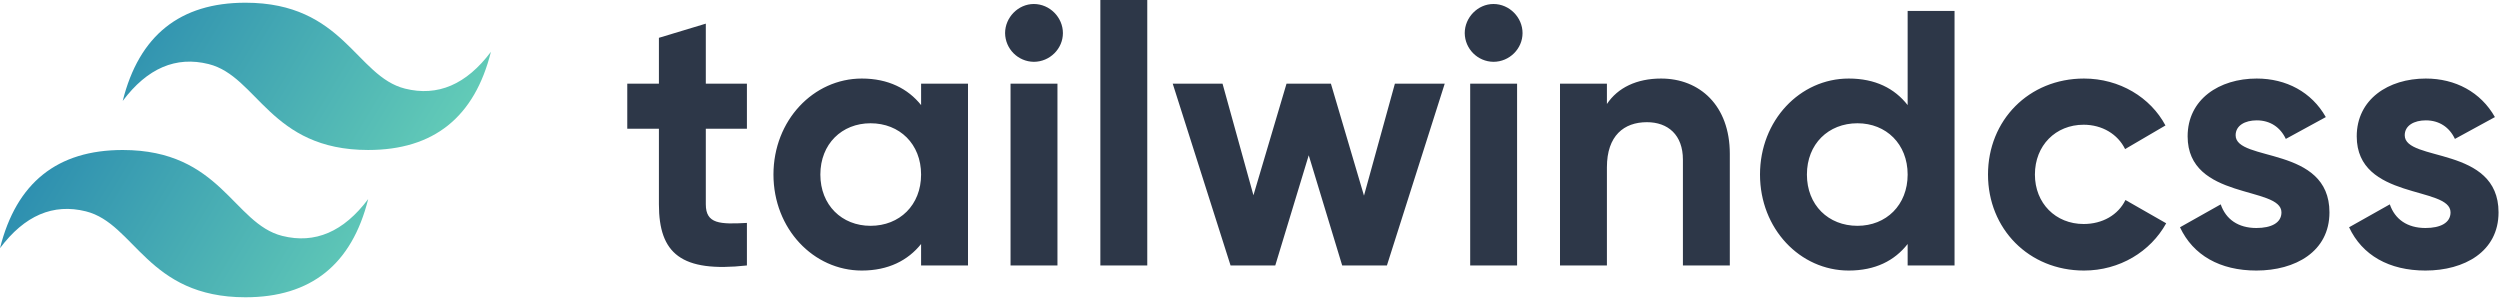
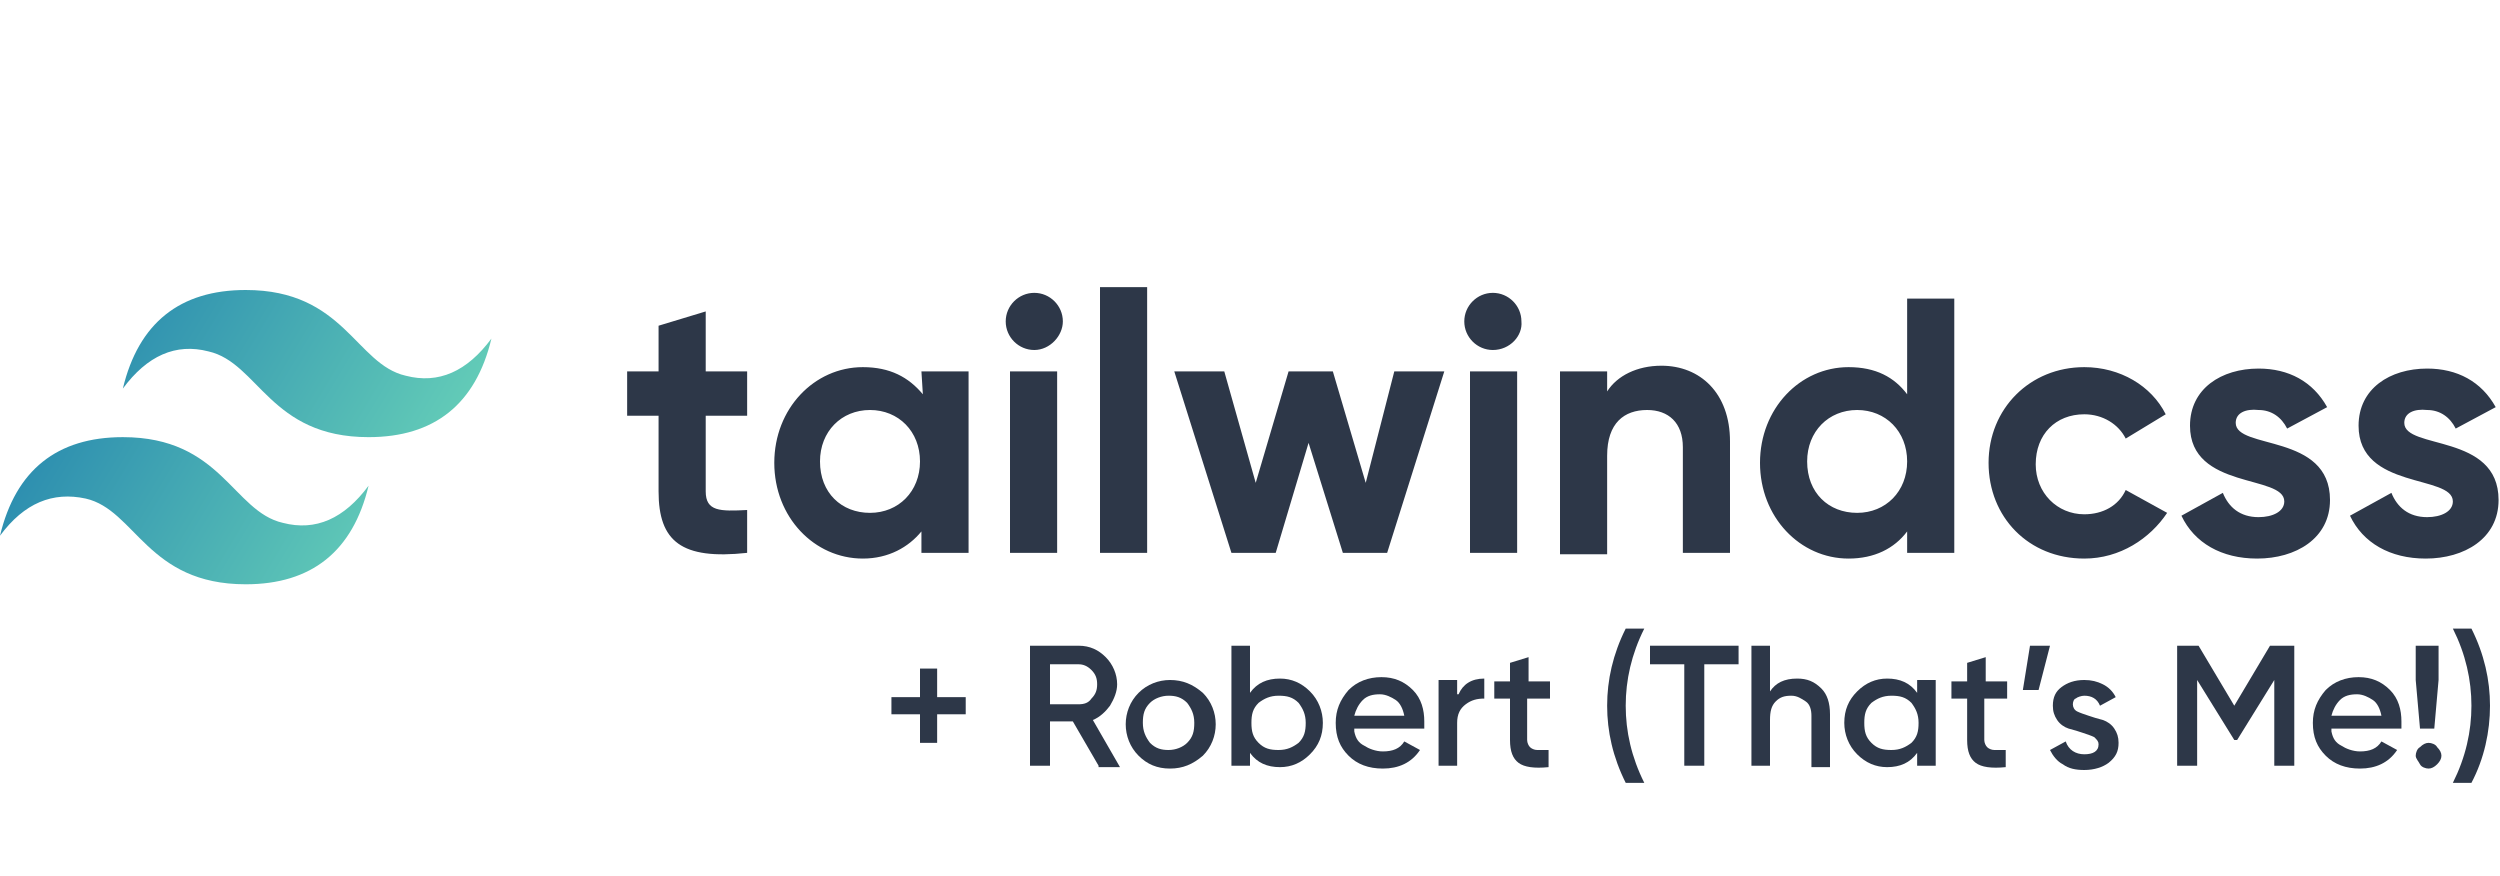
- <svg xmlns="http://www.w3.org/2000/svg" viewBox="0 0 175 21">
-   <path d="M52.284 9.01h-2.877v5.296c0 1.374.993 1.4 2.877 1.298v2.978c-4.608.509-6.16-.84-6.16-4.277V9.012h-2.215V5.855h2.215V2.647l3.283-.992v4.2h2.877V9.01zm12.192-3.155h3.284v12.727h-3.284V17.08c-.916 1.146-2.29 1.858-4.149 1.858-3.385 0-6.185-2.927-6.185-6.72 0-3.793 2.8-6.72 6.185-6.72 1.858 0 3.233.713 4.15 1.858V5.855zm-3.538 9.952c2.036 0 3.538-1.45 3.538-3.589 0-2.138-1.502-3.589-3.538-3.589-2.01 0-3.513 1.451-3.513 3.59 0 2.137 1.502 3.588 3.513 3.588zm11.43-11.48a2.032 2.032 0 0 1-2.012-2.01c0-1.095.917-2.037 2.011-2.037 1.12 0 2.037.942 2.037 2.036 0 1.095-.917 2.011-2.037 2.011zm-1.63 14.255V5.855h3.284v12.727h-3.284zm6.287 0V0h3.284v18.582h-3.284zM97.644 5.855h3.487l-4.047 12.727h-3.131l-2.342-7.713-2.342 7.713h-3.13L82.09 5.855h3.487l2.164 7.814 2.316-7.814h3.106l2.316 7.84 2.164-7.84zm6.898-1.528a2.032 2.032 0 0 1-2.011-2.01c0-1.095.916-2.037 2.011-2.037 1.12 0 2.036.942 2.036 2.036 0 1.095-.916 2.011-2.036 2.011zm-1.629 14.255V5.855h3.283v12.727h-3.283zm13.363-13.084c2.699 0 4.811 1.884 4.811 5.27v7.814h-3.283v-7.408c0-1.73-1.044-2.621-2.52-2.621-1.604 0-2.8.942-2.8 3.156v6.873H109.2V5.855h3.284V7.28c.763-1.145 2.087-1.782 3.792-1.782zM133.535.764h3.283v17.818h-3.283V17.08c-.917 1.17-2.266 1.858-4.124 1.858-3.411 0-6.211-2.927-6.211-6.72 0-3.793 2.8-6.72 6.211-6.72 1.858 0 3.207.687 4.124 1.858V.764zm-3.513 15.043c2.011 0 3.513-1.45 3.513-3.589 0-2.138-1.502-3.589-3.513-3.589-2.037 0-3.538 1.451-3.538 3.59 0 2.137 1.501 3.588 3.538 3.588zm15.858 3.131c-3.869 0-6.72-2.927-6.72-6.72 0-3.793 2.851-6.72 6.72-6.72 2.495 0 4.658 1.324 5.702 3.284l-2.826 1.654c-.509-1.043-1.603-1.705-2.902-1.705-1.959 0-3.41 1.45-3.41 3.487 0 2.011 1.451 3.462 3.41 3.462 1.324 0 2.419-.636 2.928-1.68l2.851 1.63c-1.095 1.984-3.258 3.308-5.753 3.308zm10.614-9.469c0 1.884 6.568.713 6.568 5.397 0 2.748-2.393 4.072-5.117 4.072-2.545 0-4.429-1.069-5.345-3.029l2.851-1.604c.356 1.044 1.222 1.655 2.494 1.655 1.044 0 1.757-.356 1.757-1.095 0-1.858-6.568-.84-6.568-5.32 0-2.596 2.215-4.047 4.837-4.047 2.062 0 3.843.942 4.836 2.698l-2.8 1.528c-.382-.815-1.094-1.299-2.036-1.299-.815 0-1.477.357-1.477 1.044zm11.837 0c0 1.884 6.567.713 6.567 5.397 0 2.748-2.393 4.072-5.116 4.072-2.546 0-4.429-1.069-5.346-3.029l2.851-1.604c.357 1.044 1.222 1.655 2.495 1.655 1.043 0 1.756-.356 1.756-1.095 0-1.858-6.567-.84-6.567-5.32 0-2.596 2.214-4.047 4.836-4.047 2.062 0 3.844.942 4.837 2.698l-2.8 1.528c-.382-.815-1.095-1.299-2.037-1.299-.814 0-1.476.357-1.476 1.044z" fill="#2D3748" />
-   <path d="M8.59 7.064C9.737 2.482 12.6.19 17.183.19c6.873 0 7.732 5.154 11.168 6.014 2.29.572 4.295-.287 6.014-2.578-1.146 4.582-4.01 6.873-8.591 6.873-6.873 0-7.732-5.155-11.168-6.014-2.291-.572-4.296.287-6.014 2.578zM0 17.373C1.145 12.79 4.01 10.5 8.59 10.5c6.874 0 7.733 5.155 11.17 6.014 2.29.572 4.294-.287 6.013-2.578-1.146 4.582-4.01 6.873-8.591 6.873-6.873 0-7.732-5.154-11.168-6.014-2.291-.572-4.296.287-6.014 2.578z" fill="url(#a)" />
-   <defs>
-     <linearGradient id="a" y1="6.789" x2="28.542" y2="23.914" gradientUnits="userSpaceOnUse">
-       <stop stop-color="#2383AE" />
-       <stop offset="1" stop-color="#6DD7B9" />
-     </linearGradient>
-   </defs>
+ <svg xmlns="http://www.w3.org/2000/svg" version="1.1" id="Layer_1" x="0px" y="0px" viewBox="0 0 175 61.3" style="enable-background:new 0 0 175 61.3;" xml:space="preserve">
+   <style type="text/css">
+ 	.st0{fill:#2D3748;}
+ 	.st1{fill:url(#SVGID_1_);}
+ </style>
+   <path class="st0" d="M52.3,29.1h-2.9v5.3c0,1.4,1,1.4,2.9,1.3v3c-4.6,0.5-6.2-0.8-6.2-4.3v-5.3h-2.2V26h2.2v-3.2l3.3-1V26h2.9V29.1z   M64.5,26h3.3v12.7h-3.3v-1.5c-0.9,1.1-2.3,1.9-4.1,1.9c-3.4,0-6.2-2.9-6.2-6.7s2.8-6.7,6.2-6.7c1.9,0,3.2,0.7,4.2,1.9L64.5,26  L64.5,26z M60.9,35.9c2,0,3.5-1.5,3.5-3.6c0-2.1-1.5-3.6-3.5-3.6c-2,0-3.5,1.5-3.5,3.6C57.4,34.5,58.9,35.9,60.9,35.9z M72.4,24.5  c-1.1,0-2-0.9-2-2c0-1.1,0.9-2,2-2c1.1,0,2,0.9,2,2C74.4,23.5,73.5,24.5,72.4,24.5L72.4,24.5z M70.7,38.7V26H74v12.7H70.7z M77,38.7  V20.1h3.3v18.6H77z M97.6,26h3.5l-4,12.7H94L91.6,31l-2.3,7.7h-3.1l-4-12.7h3.5l2.2,7.8l2.3-7.8h3.1l2.3,7.8L97.6,26L97.6,26z   M104.5,24.5c-1.1,0-2-0.9-2-2c0-1.1,0.9-2,2-2c1.1,0,2,0.9,2,2C106.6,23.5,105.7,24.5,104.5,24.5z M102.9,38.7V26h3.3v12.7H102.9z   M116.3,25.6c2.7,0,4.8,1.9,4.8,5.3v7.8h-3.3v-7.4c0-1.7-1-2.6-2.5-2.6c-1.6,0-2.8,0.9-2.8,3.2v6.9h-3.3V26h3.3v1.4  C113.2,26.3,114.6,25.6,116.3,25.6z M133.5,20.9h3.3v17.8h-3.3v-1.5c-0.9,1.2-2.3,1.9-4.1,1.9c-3.4,0-6.2-2.9-6.2-6.7  s2.8-6.7,6.2-6.7c1.9,0,3.2,0.7,4.1,1.9V20.9z M130,35.9c2,0,3.5-1.5,3.5-3.6c0-2.1-1.5-3.6-3.5-3.6c-2,0-3.5,1.5-3.5,3.6  C126.5,34.5,128,35.9,130,35.9z M145.9,39.1c-3.9,0-6.7-2.9-6.7-6.7s2.9-6.7,6.7-6.7c2.5,0,4.7,1.3,5.7,3.3l-2.8,1.7  c-0.5-1-1.6-1.7-2.9-1.7c-2,0-3.4,1.4-3.4,3.5c0,2,1.5,3.5,3.4,3.5c1.3,0,2.4-0.6,2.9-1.7l2.9,1.6C150.5,37.7,148.4,39.1,145.9,39.1  L145.9,39.1z M156.5,29.6c0,1.9,6.6,0.7,6.6,5.4c0,2.7-2.4,4.1-5.1,4.1c-2.5,0-4.4-1.1-5.3-3l2.9-1.6c0.4,1,1.2,1.7,2.5,1.7  c1,0,1.8-0.4,1.8-1.1c0-1.9-6.6-0.8-6.6-5.3c0-2.6,2.2-4,4.8-4c2.1,0,3.8,0.9,4.8,2.7l-2.8,1.5c-0.4-0.8-1.1-1.3-2-1.3  C157.2,28.6,156.5,28.9,156.5,29.6z M168.3,29.6c0,1.9,6.6,0.7,6.6,5.4c0,2.7-2.4,4.1-5.1,4.1c-2.5,0-4.4-1.1-5.3-3l2.9-1.6  c0.4,1,1.2,1.7,2.5,1.7c1,0,1.8-0.4,1.8-1.1c0-1.9-6.6-0.8-6.6-5.3c0-2.6,2.2-4,4.8-4c2.1,0,3.8,0.9,4.8,2.7l-2.8,1.5  c-0.4-0.8-1.1-1.3-2-1.3C169,28.6,168.3,28.9,168.3,29.6z" />
+   <linearGradient id="SVGID_1_" gradientUnits="userSpaceOnUse" x1="2.911" y1="40.19" x2="31.453" y2="23.065" gradientTransform="matrix(1 0 0 -1 0 62.2545)">
+     <stop offset="0" style="stop-color:#2383AE" />
+     <stop offset="1" style="stop-color:#6DD7B9" />
+   </linearGradient>
+   <path class="st1" d="M8.6,27.2c1.1-4.6,4-6.9,8.6-6.9c6.9,0,7.7,5.2,11.2,6c2.3,0.6,4.3-0.3,6-2.6c-1.1,4.6-4,6.9-8.6,6.9  c-6.9,0-7.7-5.2-11.2-6C12.3,24,10.3,24.9,8.6,27.2L8.6,27.2z M0,37.5c1.1-4.6,4-6.9,8.6-6.9c6.9,0,7.7,5.2,11.2,6  c2.3,0.6,4.3-0.3,6-2.6c-1.1,4.6-4,6.9-8.6,6.9c-6.9,0-7.7-5.2-11.2-6C3.7,34.4,1.7,35.2,0,37.5z" />
+   <g>
+     <path class="st0" d="M67.6,48.8V50h-2v2h-1.2v-2h-2v-1.2h2v-2h1.2v2H67.6z" />
+     <path class="st0" d="M76.9,53.6l-1.8-3.1h-1.6v3.1h-1.4v-8.4h3.4c0.8,0,1.4,0.3,1.9,0.8c0.5,0.5,0.8,1.2,0.8,1.9   c0,0.5-0.2,1-0.5,1.5c-0.3,0.4-0.7,0.8-1.2,1l1.9,3.3H76.9z M73.5,46.5v2.8h2c0.4,0,0.7-0.1,0.9-0.4c0.3-0.3,0.4-0.6,0.4-1   c0-0.4-0.1-0.7-0.4-1c-0.3-0.3-0.6-0.4-0.9-0.4H73.5z" />
+     <path class="st0" d="M81.9,53.8c-0.9,0-1.6-0.3-2.2-0.9c-0.6-0.6-0.9-1.4-0.9-2.2s0.3-1.6,0.9-2.2c0.6-0.6,1.4-0.9,2.2-0.9   c0.9,0,1.6,0.3,2.3,0.9c0.6,0.6,0.9,1.4,0.9,2.2s-0.3,1.6-0.9,2.2C83.5,53.5,82.8,53.8,81.9,53.8z M80.5,52   c0.4,0.4,0.8,0.5,1.3,0.5c0.5,0,1-0.2,1.3-0.5c0.4-0.4,0.5-0.8,0.5-1.4s-0.2-1-0.5-1.4c-0.4-0.4-0.8-0.5-1.3-0.5   c-0.5,0-1,0.2-1.3,0.5c-0.4,0.4-0.5,0.8-0.5,1.4S80.2,51.6,80.5,52z" />
+     <path class="st0" d="M89.6,47.5c0.8,0,1.5,0.3,2.1,0.9c0.6,0.6,0.9,1.4,0.9,2.2c0,0.9-0.3,1.6-0.9,2.2c-0.6,0.6-1.3,0.9-2.1,0.9   c-0.9,0-1.6-0.3-2.1-1v0.9h-1.3v-8.4h1.3v3.3C88,47.8,88.7,47.5,89.6,47.5z M88.1,52c0.4,0.4,0.8,0.5,1.4,0.5s1-0.2,1.4-0.5   c0.4-0.4,0.5-0.8,0.5-1.4s-0.2-1-0.5-1.4c-0.4-0.4-0.8-0.5-1.4-0.5s-1,0.2-1.4,0.5c-0.4,0.4-0.5,0.8-0.5,1.4S87.7,51.6,88.1,52z" />
+     <path class="st0" d="M94.8,51.2c0.1,0.5,0.3,0.8,0.7,1c0.3,0.2,0.8,0.4,1.3,0.4c0.7,0,1.2-0.2,1.5-0.7l1.1,0.6   c-0.6,0.9-1.5,1.3-2.6,1.3c-1,0-1.8-0.3-2.4-0.9c-0.6-0.6-0.9-1.3-0.9-2.3c0-0.9,0.3-1.6,0.9-2.3c0.6-0.6,1.4-0.9,2.3-0.9   c0.9,0,1.6,0.3,2.2,0.9c0.6,0.6,0.8,1.4,0.8,2.2c0,0.1,0,0.3,0,0.5H94.8z M94.8,50.1h3.5c-0.1-0.5-0.3-0.9-0.6-1.1   c-0.3-0.2-0.7-0.4-1.1-0.4c-0.5,0-0.9,0.1-1.2,0.4C95.1,49.3,94.9,49.7,94.8,50.1z" />
+     <path class="st0" d="M102.1,48.6c0.3-0.7,0.9-1.1,1.8-1.1v1.4c-0.5,0-0.9,0.1-1.3,0.4c-0.4,0.3-0.6,0.7-0.6,1.3v3h-1.3v-6h1.3V48.6   z" />
+     <path class="st0" d="M108.4,48.9h-1.5v2.9c0,0.2,0.1,0.4,0.2,0.5c0.1,0.1,0.3,0.2,0.5,0.2s0.5,0,0.8,0v1.2c-1,0.1-1.7,0-2.1-0.3   c-0.4-0.3-0.6-0.8-0.6-1.6v-2.9h-1.1v-1.2h1.1v-1.3l1.3-0.4v1.7h1.5V48.9z" />
+     <path class="st0" d="M113.8,54.8c-0.9-1.8-1.3-3.6-1.3-5.4s0.4-3.6,1.3-5.4h1.3c-0.9,1.8-1.3,3.6-1.3,5.4s0.4,3.6,1.3,5.4H113.8z" />
+     <path class="st0" d="M121.7,45.2v1.3h-2.4v7.1h-1.4v-7.1h-2.4v-1.3H121.7z" />
+     <path class="st0" d="M125.8,47.5c0.7,0,1.2,0.2,1.7,0.7c0.4,0.4,0.6,1,0.6,1.8v3.7h-1.3v-3.6c0-0.4-0.1-0.8-0.4-1s-0.6-0.4-1-0.4   c-0.5,0-0.8,0.1-1.1,0.4c-0.3,0.3-0.4,0.7-0.4,1.3v3.2h-1.3v-8.4h1.3v3.2C124.3,47.8,124.9,47.5,125.8,47.5z" />
+     <path class="st0" d="M134.2,47.6h1.3v6h-1.3v-0.9c-0.5,0.7-1.2,1-2.1,1c-0.8,0-1.5-0.3-2.1-0.9c-0.6-0.6-0.9-1.4-0.9-2.2   c0-0.9,0.3-1.6,0.9-2.2c0.6-0.6,1.3-0.9,2.1-0.9c0.9,0,1.6,0.3,2.1,1V47.6z M131,52c0.4,0.4,0.8,0.5,1.4,0.5s1-0.2,1.4-0.5   c0.4-0.4,0.5-0.8,0.5-1.4s-0.2-1-0.5-1.4c-0.4-0.4-0.8-0.5-1.4-0.5s-1,0.2-1.4,0.5c-0.4,0.4-0.5,0.8-0.5,1.4S130.6,51.6,131,52z" />
+     <path class="st0" d="M140.4,48.9h-1.5v2.9c0,0.2,0.1,0.4,0.2,0.5c0.1,0.1,0.3,0.2,0.5,0.2s0.5,0,0.8,0v1.2c-1,0.1-1.7,0-2.1-0.3   c-0.4-0.3-0.6-0.8-0.6-1.6v-2.9h-1.1v-1.2h1.1v-1.3l1.3-0.4v1.7h1.5V48.9z" />
+     <path class="st0" d="M143.5,45.2l-0.8,3.1h-1.1l0.5-3.1H143.5z" />
+     <path class="st0" d="M145.1,49.3c0,0.2,0.1,0.4,0.3,0.5c0.2,0.1,0.5,0.2,0.8,0.3s0.6,0.2,1,0.3c0.3,0.1,0.6,0.3,0.8,0.6   c0.2,0.3,0.3,0.6,0.3,1c0,0.6-0.2,1-0.7,1.4c-0.4,0.3-1,0.5-1.7,0.5c-0.6,0-1.1-0.1-1.5-0.4c-0.4-0.2-0.7-0.6-0.9-1l1.1-0.6   c0.2,0.6,0.7,0.9,1.3,0.9s1-0.2,1-0.7c0-0.2-0.1-0.3-0.3-0.5c-0.2-0.1-0.5-0.2-0.8-0.3c-0.3-0.1-0.6-0.2-1-0.3   c-0.3-0.1-0.6-0.3-0.8-0.6s-0.3-0.6-0.3-1c0-0.6,0.2-1,0.6-1.3s0.9-0.5,1.6-0.5c0.5,0,0.9,0.1,1.3,0.3c0.4,0.2,0.7,0.5,0.9,0.9   l-1.1,0.6c-0.2-0.5-0.6-0.7-1.1-0.7c-0.2,0-0.5,0.1-0.6,0.2C145.2,48.9,145.1,49.1,145.1,49.3z" />
+     <path class="st0" d="M160.6,45.2v8.4h-1.4v-6l-2.6,4.2h-0.2l-2.6-4.2v6h-1.4v-8.4h1.5l2.5,4.2l2.5-4.2H160.6z" />
+     <path class="st0" d="M163.2,51.2c0.1,0.5,0.3,0.8,0.7,1c0.3,0.2,0.8,0.4,1.3,0.4c0.7,0,1.2-0.2,1.5-0.7l1.1,0.6   c-0.6,0.9-1.5,1.3-2.6,1.3c-1,0-1.8-0.3-2.4-0.9c-0.6-0.6-0.9-1.3-0.9-2.3c0-0.9,0.3-1.6,0.9-2.3c0.6-0.6,1.4-0.9,2.3-0.9   c0.9,0,1.6,0.3,2.2,0.9c0.6,0.6,0.8,1.4,0.8,2.2c0,0.1,0,0.3,0,0.5H163.2z M163.2,50.1h3.5c-0.1-0.5-0.3-0.9-0.6-1.1   c-0.3-0.2-0.7-0.4-1.1-0.4c-0.5,0-0.9,0.1-1.2,0.4C163.5,49.3,163.3,49.7,163.2,50.1z" />
+     <path class="st0" d="M170.6,53.5c-0.2,0.2-0.4,0.3-0.6,0.3s-0.5-0.1-0.6-0.3s-0.3-0.4-0.3-0.6s0.1-0.5,0.3-0.6   c0.2-0.2,0.4-0.3,0.6-0.3c0.2,0,0.5,0.1,0.6,0.3c0.2,0.2,0.3,0.4,0.3,0.6S170.8,53.3,170.6,53.5z M169.4,51l-0.3-3.4v-2.4h1.6v2.4   l-0.3,3.4H169.4z" />
+     <path class="st0" d="M173,54.8h-1.3c0.9-1.8,1.3-3.6,1.3-5.4s-0.4-3.6-1.3-5.4h1.3c0.9,1.8,1.3,3.6,1.3,5.4S173.9,53.1,173,54.8z" />
+   </g>
</svg>
